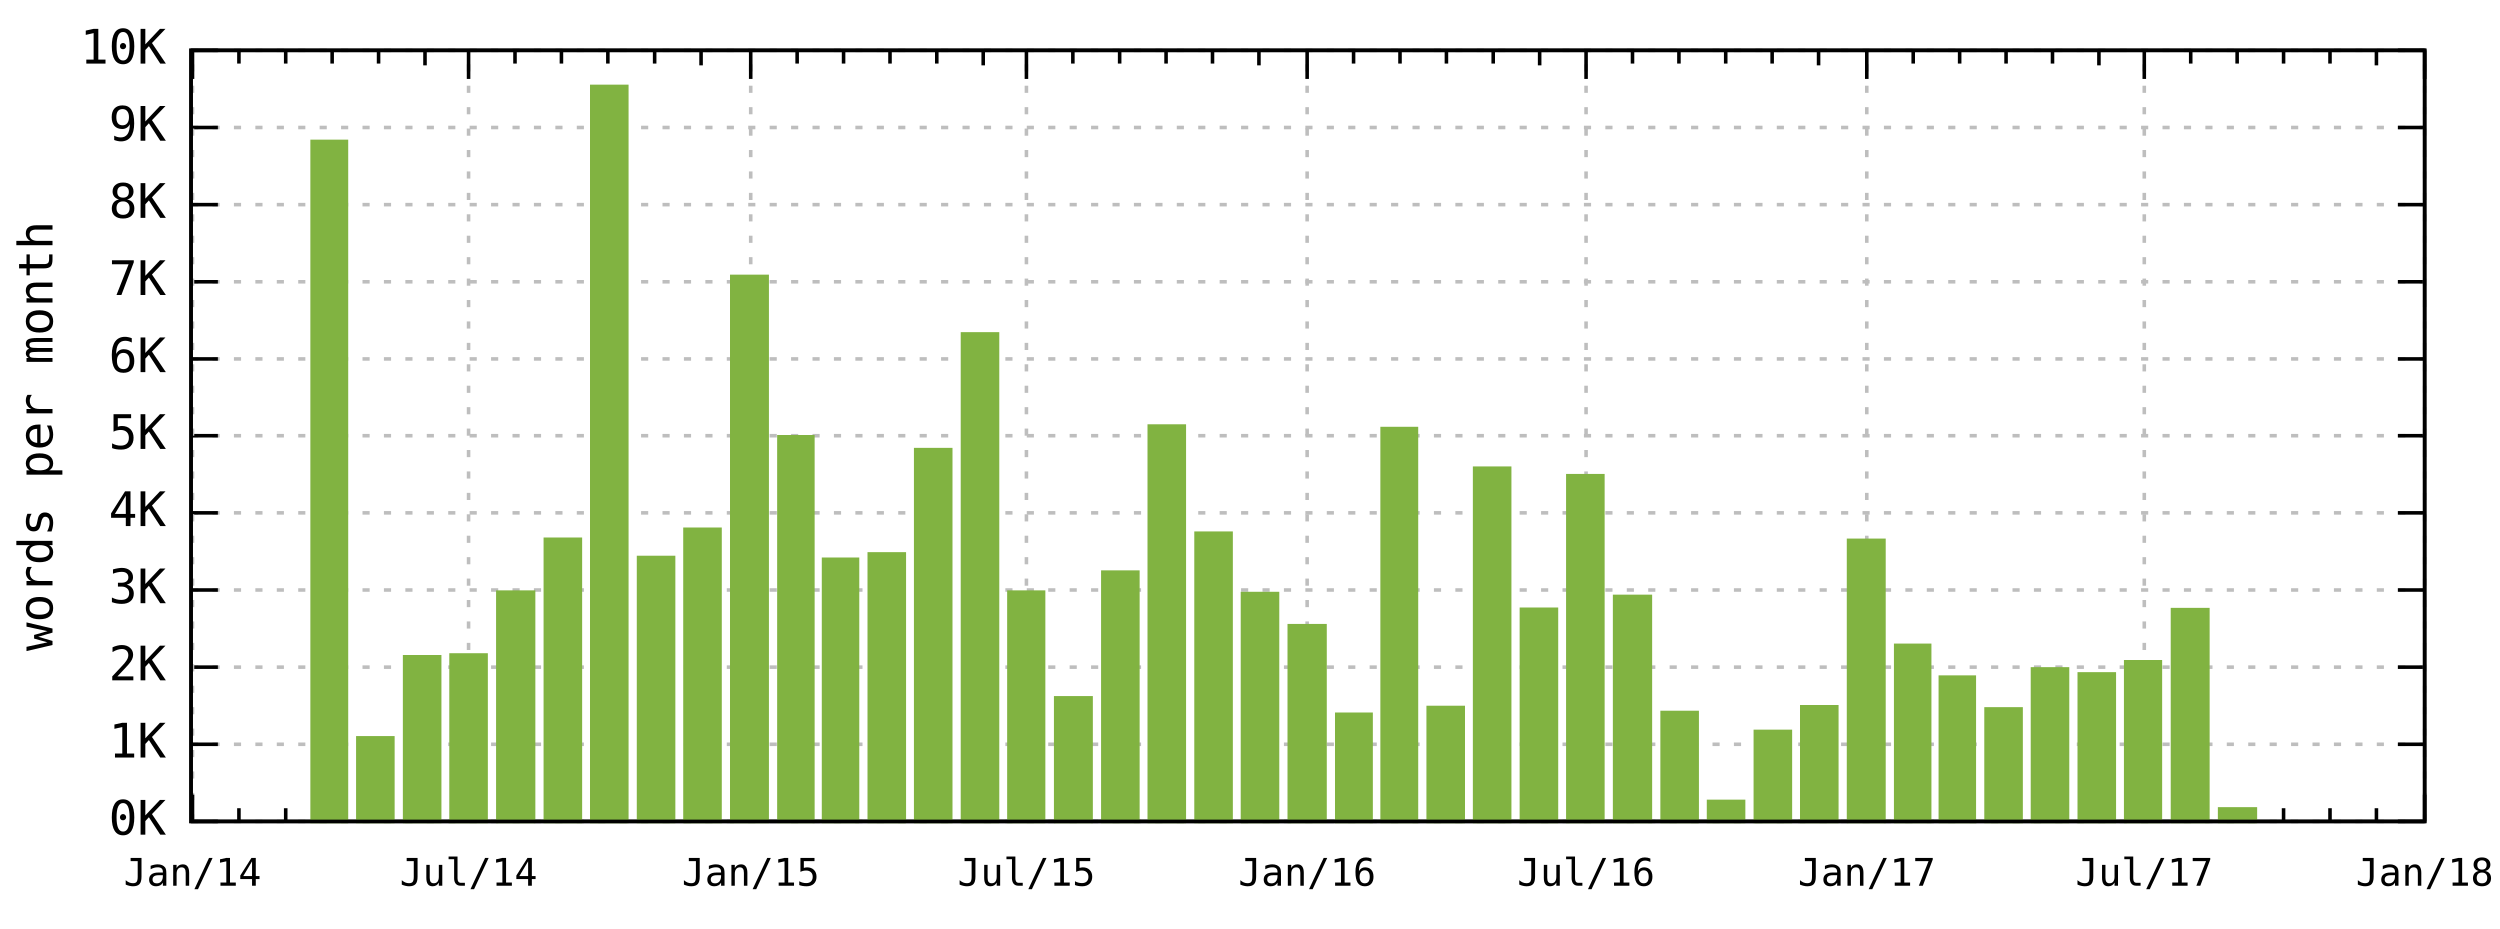
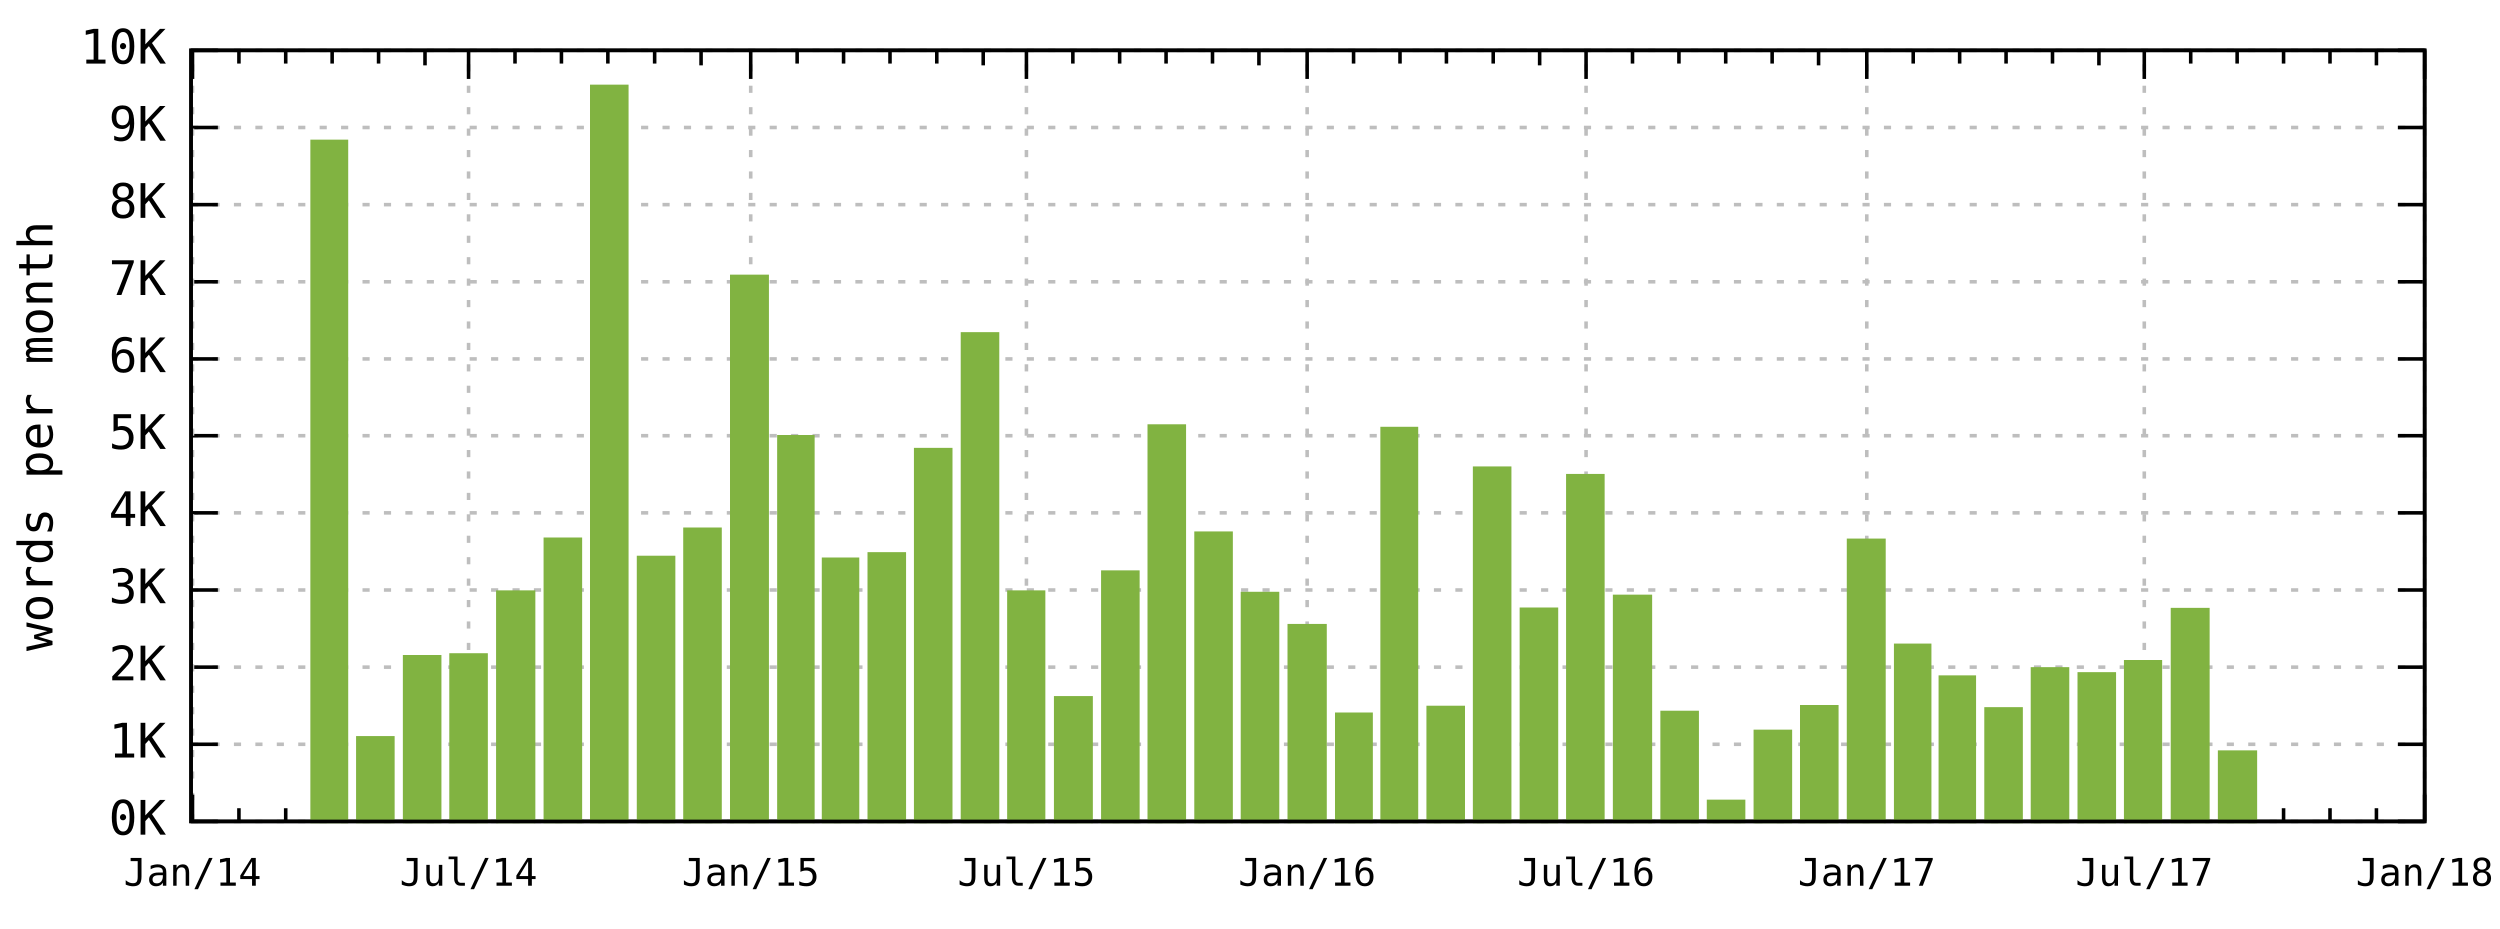
<svg xmlns="http://www.w3.org/2000/svg" xmlns:xlink="http://www.w3.org/1999/xlink" width="700" height="260" viewBox="0 0 700 260">
  <g id="gnuplot_canvas">
    <rect x="0" y="0" width="700" height="260" fill="none" />
    <defs>
      <circle id="gpDot" r="0.5" stroke-width="0.5" />
      <path id="gpPt0" stroke-width="0.267" stroke="currentColor" d="M-1,0 h2 M0,-1 v2" />
      <path id="gpPt1" stroke-width="0.267" stroke="currentColor" d="M-1,-1 L1,1 M1,-1 L-1,1" />
      <path id="gpPt2" stroke-width="0.267" stroke="currentColor" d="M-1,0 L1,0 M0,-1 L0,1 M-1,-1 L1,1 M-1,1 L1,-1" />
      <rect id="gpPt3" stroke-width="0.267" stroke="currentColor" x="-1" y="-1" width="2" height="2" />
      <rect id="gpPt4" stroke-width="0.267" stroke="currentColor" fill="currentColor" x="-1" y="-1" width="2" height="2" />
      <circle id="gpPt5" stroke-width="0.267" stroke="currentColor" cx="0" cy="0" r="1" />
      <use xlink:href="#gpPt5" id="gpPt6" fill="currentColor" stroke="none" />
      <path id="gpPt7" stroke-width="0.267" stroke="currentColor" d="M0,-1.33 L-1.33,0.67 L1.33,0.67 z" />
      <use xlink:href="#gpPt7" id="gpPt8" fill="currentColor" stroke="none" />
      <use xlink:href="#gpPt7" id="gpPt9" stroke="currentColor" transform="rotate(180)" />
      <use xlink:href="#gpPt9" id="gpPt10" fill="currentColor" stroke="none" />
      <use xlink:href="#gpPt3" id="gpPt11" stroke="currentColor" transform="rotate(45)" />
      <use xlink:href="#gpPt11" id="gpPt12" fill="currentColor" stroke="none" />
    </defs>
    <g style="fill:none; color:white; stroke:currentColor; stroke-width:1.00; stroke-linecap:butt; stroke-linejoin:miter">
</g>
    <g style="fill:none; color:black; stroke:currentColor; stroke-width:1.00; stroke-linecap:butt; stroke-linejoin:miter">
</g>
    <g style="fill:none; color:gray; stroke:currentColor; stroke-width:1.00; stroke-linecap:butt; stroke-linejoin:miter">
      <path stroke="rgb(190, 190, 190)" stroke-dasharray=" 2,4" class="gridline" d="M53.5,230.0 L678.9,230.0  h0.01" />
    </g>
    <g style="fill:none; color:black; stroke:currentColor; stroke-width:1.00; stroke-linecap:butt; stroke-linejoin:miter">
      <path stroke="black" d="M53.5,230.0 L61.0,230.0 M678.9,230.0 L671.4,230.0  h0.01" />
      <g transform="translate(46.5,233.7)" style="stroke:none; fill:rgb(0,0,0); font-family:monospace; font-size:10.00pt; text-anchor:end">
        <text>0K</text>
      </g>
    </g>
    <g style="fill:none; color:gray; stroke:currentColor; stroke-width:1.00; stroke-linecap:butt; stroke-linejoin:miter">
      <path stroke="rgb(190, 190, 190)" stroke-dasharray=" 2,4" class="gridline" d="M53.5,208.4 L678.9,208.4  h0.01" />
    </g>
    <g style="fill:none; color:black; stroke:currentColor; stroke-width:1.00; stroke-linecap:butt; stroke-linejoin:miter">
      <path stroke="black" d="M53.5,208.4 L61.0,208.4 M678.9,208.4 L671.4,208.4  h0.01" />
      <g transform="translate(46.5,212.1)" style="stroke:none; fill:rgb(0,0,0); font-family:monospace; font-size:10.00pt; text-anchor:end">
        <text>1K</text>
      </g>
    </g>
    <g style="fill:none; color:gray; stroke:currentColor; stroke-width:1.00; stroke-linecap:butt; stroke-linejoin:miter">
      <path stroke="rgb(190, 190, 190)" stroke-dasharray=" 2,4" class="gridline" d="M53.5,186.8 L678.9,186.8  h0.01" />
    </g>
    <g style="fill:none; color:black; stroke:currentColor; stroke-width:1.00; stroke-linecap:butt; stroke-linejoin:miter">
      <path stroke="black" d="M53.5,186.8 L61.0,186.8 M678.9,186.8 L671.4,186.8  h0.01" />
      <g transform="translate(46.5,190.5)" style="stroke:none; fill:rgb(0,0,0); font-family:monospace; font-size:10.00pt; text-anchor:end">
        <text>2K</text>
      </g>
    </g>
    <g style="fill:none; color:gray; stroke:currentColor; stroke-width:1.00; stroke-linecap:butt; stroke-linejoin:miter">
      <path stroke="rgb(190, 190, 190)" stroke-dasharray=" 2,4" class="gridline" d="M53.5,165.2 L678.9,165.2  h0.01" />
    </g>
    <g style="fill:none; color:black; stroke:currentColor; stroke-width:1.00; stroke-linecap:butt; stroke-linejoin:miter">
      <path stroke="black" d="M53.5,165.2 L61.0,165.2 M678.9,165.2 L671.4,165.2  h0.01" />
      <g transform="translate(46.5,168.9)" style="stroke:none; fill:rgb(0,0,0); font-family:monospace; font-size:10.00pt; text-anchor:end">
        <text>3K</text>
      </g>
    </g>
    <g style="fill:none; color:gray; stroke:currentColor; stroke-width:1.00; stroke-linecap:butt; stroke-linejoin:miter">
      <path stroke="rgb(190, 190, 190)" stroke-dasharray=" 2,4" class="gridline" d="M53.5,143.6 L678.9,143.6  h0.01" />
    </g>
    <g style="fill:none; color:black; stroke:currentColor; stroke-width:1.00; stroke-linecap:butt; stroke-linejoin:miter">
      <path stroke="black" d="M53.5,143.6 L61.0,143.6 M678.9,143.6 L671.4,143.6  h0.01" />
      <g transform="translate(46.5,147.3)" style="stroke:none; fill:rgb(0,0,0); font-family:monospace; font-size:10.00pt; text-anchor:end">
        <text>4K</text>
      </g>
    </g>
    <g style="fill:none; color:gray; stroke:currentColor; stroke-width:1.00; stroke-linecap:butt; stroke-linejoin:miter">
      <path stroke="rgb(190, 190, 190)" stroke-dasharray=" 2,4" class="gridline" d="M53.5,122.0 L678.9,122.0  h0.01" />
    </g>
    <g style="fill:none; color:black; stroke:currentColor; stroke-width:1.00; stroke-linecap:butt; stroke-linejoin:miter">
      <path stroke="black" d="M53.5,122.0 L61.0,122.0 M678.9,122.0 L671.4,122.0  h0.01" />
      <g transform="translate(46.5,125.7)" style="stroke:none; fill:rgb(0,0,0); font-family:monospace; font-size:10.00pt; text-anchor:end">
        <text>5K</text>
      </g>
    </g>
    <g style="fill:none; color:gray; stroke:currentColor; stroke-width:1.00; stroke-linecap:butt; stroke-linejoin:miter">
      <path stroke="rgb(190, 190, 190)" stroke-dasharray=" 2,4" class="gridline" d="M53.5,100.5 L678.9,100.5  h0.01" />
    </g>
    <g style="fill:none; color:black; stroke:currentColor; stroke-width:1.00; stroke-linecap:butt; stroke-linejoin:miter">
      <path stroke="black" d="M53.5,100.5 L61.0,100.5 M678.9,100.5 L671.4,100.5  h0.01" />
      <g transform="translate(46.5,104.2)" style="stroke:none; fill:rgb(0,0,0); font-family:monospace; font-size:10.00pt; text-anchor:end">
        <text>6K</text>
      </g>
    </g>
    <g style="fill:none; color:gray; stroke:currentColor; stroke-width:1.00; stroke-linecap:butt; stroke-linejoin:miter">
      <path stroke="rgb(190, 190, 190)" stroke-dasharray=" 2,4" class="gridline" d="M53.5,78.9 L678.9,78.9  h0.01" />
    </g>
    <g style="fill:none; color:black; stroke:currentColor; stroke-width:1.00; stroke-linecap:butt; stroke-linejoin:miter">
      <path stroke="black" d="M53.5,78.9 L61.0,78.9 M678.9,78.9 L671.4,78.9  h0.01" />
      <g transform="translate(46.5,82.6)" style="stroke:none; fill:rgb(0,0,0); font-family:monospace; font-size:10.00pt; text-anchor:end">
        <text>7K</text>
      </g>
    </g>
    <g style="fill:none; color:gray; stroke:currentColor; stroke-width:1.00; stroke-linecap:butt; stroke-linejoin:miter">
      <path stroke="rgb(190, 190, 190)" stroke-dasharray=" 2,4" class="gridline" d="M53.5,57.3 L678.9,57.3  h0.01" />
    </g>
    <g style="fill:none; color:black; stroke:currentColor; stroke-width:1.00; stroke-linecap:butt; stroke-linejoin:miter">
      <path stroke="black" d="M53.5,57.3 L61.0,57.3 M678.9,57.3 L671.4,57.3  h0.01" />
      <g transform="translate(46.5,61.0)" style="stroke:none; fill:rgb(0,0,0); font-family:monospace; font-size:10.00pt; text-anchor:end">
        <text>8K</text>
      </g>
    </g>
    <g style="fill:none; color:gray; stroke:currentColor; stroke-width:1.00; stroke-linecap:butt; stroke-linejoin:miter">
      <path stroke="rgb(190, 190, 190)" stroke-dasharray=" 2,4" class="gridline" d="M53.5,35.7 L678.9,35.7  h0.01" />
    </g>
    <g style="fill:none; color:black; stroke:currentColor; stroke-width:1.00; stroke-linecap:butt; stroke-linejoin:miter">
      <path stroke="black" d="M53.5,35.7 L61.0,35.7 M678.9,35.7 L671.4,35.7  h0.01" />
      <g transform="translate(46.5,39.4)" style="stroke:none; fill:rgb(0,0,0); font-family:monospace; font-size:10.00pt; text-anchor:end">
        <text>9K</text>
      </g>
    </g>
    <g style="fill:none; color:gray; stroke:currentColor; stroke-width:1.00; stroke-linecap:butt; stroke-linejoin:miter">
      <path stroke="rgb(190, 190, 190)" stroke-dasharray=" 2,4" class="gridline" d="M53.5,14.1 L678.9,14.1  h0.01" />
    </g>
    <g style="fill:none; color:black; stroke:currentColor; stroke-width:1.00; stroke-linecap:butt; stroke-linejoin:miter">
      <path stroke="black" d="M53.5,14.1 L61.0,14.1 M678.9,14.1 L671.4,14.1  h0.01" />
      <g transform="translate(46.5,17.8)" style="stroke:none; fill:rgb(0,0,0); font-family:monospace; font-size:10.00pt; text-anchor:end">
        <text>10K</text>
      </g>
    </g>
    <g style="fill:none; color:gray; stroke:currentColor; stroke-width:1.00; stroke-linecap:butt; stroke-linejoin:miter">
      <path stroke="rgb(190, 190, 190)" stroke-dasharray=" 2,4" class="gridline" d="M53.9,230.0 L53.9,14.1  h0.01" />
    </g>
    <g style="fill:none; color:black; stroke:currentColor; stroke-width:1.00; stroke-linecap:butt; stroke-linejoin:miter">
      <path stroke="black" d="M53.9,230.0 L53.9,222.5 M53.9,14.1 L53.9,21.6  h0.01" />
      <g transform="translate(53.9,248.0)" style="stroke:none; fill:rgb(0,0,0); font-family:monospace; font-size:8.00pt; text-anchor:middle">
        <text>Jan/14</text>
      </g>
      <path stroke="black" d="M66.9,230.0 L66.9,226.3 M66.9,14.1 L66.9,17.8 M80.0,230.0 L80.0,226.3 M80.0,14.1 L80.0,17.8    M93.0,230.0 L93.0,226.3 M93.0,14.1 L93.0,17.8 M106.0,230.0 L106.0,226.3 M106.0,14.1 L106.0,17.8    M119.0,230.0 L119.0,226.3 M119.0,14.1 L119.0,17.8  h0.01" />
    </g>
    <g style="fill:none; color:gray; stroke:currentColor; stroke-width:1.00; stroke-linecap:butt; stroke-linejoin:miter">
      <path stroke="rgb(190, 190, 190)" stroke-dasharray=" 2,4" class="gridline" d="M131.2,230.0 L131.2,14.1  h0.01" />
    </g>
    <g style="fill:none; color:black; stroke:currentColor; stroke-width:1.00; stroke-linecap:butt; stroke-linejoin:miter">
      <path stroke="black" d="M131.2,230.0 L131.2,222.5 M131.2,14.1 L131.2,21.6  h0.01" />
      <g transform="translate(131.2,248.0)" style="stroke:none; fill:rgb(0,0,0); font-family:monospace; font-size:8.00pt; text-anchor:middle">
        <text>Jul/14</text>
      </g>
      <path stroke="black" d="M144.2,230.0 L144.2,226.3 M144.2,14.1 L144.2,17.8 M157.2,230.0 L157.2,226.3 M157.2,14.1 L157.2,17.8    M170.2,230.0 L170.2,226.3 M170.2,14.1 L170.2,17.8 M183.3,230.0 L183.3,226.3 M183.3,14.1 L183.3,17.8    M196.3,230.0 L196.3,226.3 M196.3,14.1 L196.3,17.8  h0.01" />
    </g>
    <g style="fill:none; color:gray; stroke:currentColor; stroke-width:1.00; stroke-linecap:butt; stroke-linejoin:miter">
      <path stroke="rgb(190, 190, 190)" stroke-dasharray=" 2,4" class="gridline" d="M210.2,230.0 L210.2,14.1  h0.01" />
    </g>
    <g style="fill:none; color:black; stroke:currentColor; stroke-width:1.00; stroke-linecap:butt; stroke-linejoin:miter">
      <path stroke="black" d="M210.2,230.0 L210.2,222.5 M210.2,14.1 L210.2,21.6  h0.01" />
      <g transform="translate(210.2,248.0)" style="stroke:none; fill:rgb(0,0,0); font-family:monospace; font-size:8.00pt; text-anchor:middle">
        <text>Jan/15</text>
      </g>
      <path stroke="black" d="M223.2,230.0 L223.2,226.3 M223.2,14.1 L223.2,17.8 M236.2,230.0 L236.2,226.3 M236.2,14.1 L236.2,17.8    M249.2,230.0 L249.2,226.3 M249.2,14.1 L249.2,17.8 M262.3,230.0 L262.3,226.3 M262.3,14.1 L262.3,17.8    M275.3,230.0 L275.3,226.3 M275.3,14.1 L275.3,17.8  h0.01" />
    </g>
    <g style="fill:none; color:gray; stroke:currentColor; stroke-width:1.00; stroke-linecap:butt; stroke-linejoin:miter">
      <path stroke="rgb(190, 190, 190)" stroke-dasharray=" 2,4" class="gridline" d="M287.4,230.0 L287.4,14.1  h0.01" />
    </g>
    <g style="fill:none; color:black; stroke:currentColor; stroke-width:1.00; stroke-linecap:butt; stroke-linejoin:miter">
      <path stroke="black" d="M287.4,230.0 L287.4,222.5 M287.4,14.1 L287.4,21.6  h0.01" />
      <g transform="translate(287.4,248.0)" style="stroke:none; fill:rgb(0,0,0); font-family:monospace; font-size:8.00pt; text-anchor:middle">
        <text>Jul/15</text>
      </g>
      <path stroke="black" d="M300.4,230.0 L300.4,226.3 M300.4,14.1 L300.4,17.8 M313.5,230.0 L313.5,226.3 M313.5,14.1 L313.5,17.8    M326.5,230.0 L326.5,226.3 M326.5,14.1 L326.5,17.8 M339.5,230.0 L339.5,226.3 M339.5,14.1 L339.5,17.8    M352.5,230.0 L352.5,226.3 M352.5,14.1 L352.5,17.8  h0.01" />
    </g>
    <g style="fill:none; color:gray; stroke:currentColor; stroke-width:1.00; stroke-linecap:butt; stroke-linejoin:miter">
      <path stroke="rgb(190, 190, 190)" stroke-dasharray=" 2,4" class="gridline" d="M366.0,230.0 L366.0,14.1  h0.01" />
    </g>
    <g style="fill:none; color:black; stroke:currentColor; stroke-width:1.00; stroke-linecap:butt; stroke-linejoin:miter">
      <path stroke="black" d="M366.0,230.0 L366.0,222.5 M366.0,14.1 L366.0,21.6  h0.01" />
      <g transform="translate(366.0,248.0)" style="stroke:none; fill:rgb(0,0,0); font-family:monospace; font-size:8.00pt; text-anchor:middle">
        <text>Jan/16</text>
      </g>
      <path stroke="black" d="M379.0,230.0 L379.0,226.3 M379.0,14.1 L379.0,17.8 M392.0,230.0 L392.0,226.3 M392.0,14.1 L392.0,17.8    M405.0,230.0 L405.0,226.3 M405.0,14.1 L405.0,17.8 M418.1,230.0 L418.1,226.3 M418.1,14.1 L418.1,17.8    M431.1,230.0 L431.1,226.3 M431.1,14.1 L431.1,17.8  h0.01" />
    </g>
    <g style="fill:none; color:gray; stroke:currentColor; stroke-width:1.00; stroke-linecap:butt; stroke-linejoin:miter">
      <path stroke="rgb(190, 190, 190)" stroke-dasharray=" 2,4" class="gridline" d="M444.1,230.0 L444.1,14.1  h0.01" />
    </g>
    <g style="fill:none; color:black; stroke:currentColor; stroke-width:1.00; stroke-linecap:butt; stroke-linejoin:miter">
      <path stroke="black" d="M444.1,230.0 L444.1,222.5 M444.1,14.1 L444.1,21.6  h0.01" />
      <g transform="translate(444.1,248.0)" style="stroke:none; fill:rgb(0,0,0); font-family:monospace; font-size:8.00pt; text-anchor:middle">
        <text>Jul/16</text>
      </g>
      <path stroke="black" d="M457.1,230.0 L457.1,226.3 M457.1,14.1 L457.1,17.8 M470.1,230.0 L470.1,226.3 M470.1,14.1 L470.1,17.8    M483.2,230.0 L483.2,226.3 M483.2,14.1 L483.2,17.8 M496.2,230.0 L496.2,226.3 M496.2,14.1 L496.2,17.8    M509.2,230.0 L509.2,226.3 M509.2,14.1 L509.2,17.8  h0.01" />
    </g>
    <g style="fill:none; color:gray; stroke:currentColor; stroke-width:1.00; stroke-linecap:butt; stroke-linejoin:miter">
      <path stroke="rgb(190, 190, 190)" stroke-dasharray=" 2,4" class="gridline" d="M522.7,230.0 L522.7,14.1  h0.01" />
    </g>
    <g style="fill:none; color:black; stroke:currentColor; stroke-width:1.00; stroke-linecap:butt; stroke-linejoin:miter">
      <path stroke="black" d="M522.7,230.0 L522.7,222.5 M522.7,14.1 L522.7,21.6  h0.01" />
      <g transform="translate(522.7,248.0)" style="stroke:none; fill:rgb(0,0,0); font-family:monospace; font-size:8.00pt; text-anchor:middle">
        <text>Jan/17</text>
      </g>
      <path stroke="black" d="M535.7,230.0 L535.7,226.3 M535.7,14.1 L535.7,17.8 M548.7,230.0 L548.7,226.3 M548.7,14.1 L548.7,17.8    M561.7,230.0 L561.7,226.3 M561.7,14.1 L561.7,17.8 M574.7,230.0 L574.7,226.3 M574.7,14.1 L574.7,17.8    M587.7,230.0 L587.7,226.3 M587.7,14.1 L587.7,17.8  h0.01" />
    </g>
    <g style="fill:none; color:gray; stroke:currentColor; stroke-width:1.00; stroke-linecap:butt; stroke-linejoin:miter">
      <path stroke="rgb(190, 190, 190)" stroke-dasharray=" 2,4" class="gridline" d="M600.4,230.0 L600.4,14.1  h0.01" />
    </g>
    <g style="fill:none; color:black; stroke:currentColor; stroke-width:1.00; stroke-linecap:butt; stroke-linejoin:miter">
      <path stroke="black" d="M600.4,230.0 L600.4,222.5 M600.4,14.1 L600.4,21.6  h0.01" />
      <g transform="translate(600.4,248.0)" style="stroke:none; fill:rgb(0,0,0); font-family:monospace; font-size:8.00pt; text-anchor:middle">
        <text>Jul/17</text>
      </g>
      <path stroke="black" d="M613.4,230.0 L613.4,226.3 M613.4,14.1 L613.4,17.8 M626.4,230.0 L626.4,226.3 M626.4,14.1 L626.4,17.8    M639.4,230.0 L639.4,226.3 M639.4,14.1 L639.4,17.8 M652.4,230.0 L652.4,226.3 M652.4,14.1 L652.4,17.8    M665.4,230.0 L665.4,226.3 M665.4,14.1 L665.4,17.8  h0.01" />
    </g>
    <g style="fill:none; color:gray; stroke:currentColor; stroke-width:1.00; stroke-linecap:butt; stroke-linejoin:miter">
      <path stroke="rgb(190, 190, 190)" stroke-dasharray=" 2,4" class="gridline" d="M678.9,230.0 L678.9,14.1  h0.01" />
    </g>
    <g style="fill:none; color:black; stroke:currentColor; stroke-width:1.00; stroke-linecap:butt; stroke-linejoin:miter">
      <path stroke="black" d="M678.9,230.0 L678.9,222.5 M678.9,14.1 L678.9,21.6  h0.01" />
      <g transform="translate(678.9,248.0)" style="stroke:none; fill:rgb(0,0,0); font-family:monospace; font-size:8.00pt; text-anchor:middle">
        <text>Jan/18</text>
      </g>
      <path stroke="black" d="M53.5,14.1 L53.5,230.0 L678.9,230.0 L678.9,14.1 L53.5,14.1 Z  h0.01" />
      <g transform="translate(14.7,122.1) rotate(270)" style="stroke:none; fill:rgb(0,0,0); font-family:monospace; font-size:10.00pt; text-anchor:middle">
        <text>words per month</text>
      </g>
    </g>
    <g id="gnuplot_plot_1">
      <g style="fill:none; color:red; stroke:currentColor; stroke-width:1.00; stroke-linecap:butt; stroke-linejoin:miter">
        <g style="stroke:none; shape-rendering:crispEdges">
          <polygon fill="rgb(129, 179,  65)" points="87.4,230.0 97.1,230.0 97.1,39.5 87.4,39.5 " />
        </g>
        <path stroke="rgb(129, 179,  65)" d="M87.4,230.0 L87.4,39.6 L97.0,39.6 L97.0,230.0 L87.4,230.0 Z  h0.01" />
        <g style="stroke:none; shape-rendering:crispEdges">
          <polygon fill="rgb(129, 179,  65)" points="100.2,230.0 110.1,230.0 110.1,206.5 100.2,206.5 " />
        </g>
        <path stroke="rgb(129, 179,  65)" d="M100.2,230.0 L100.2,206.6 L110.0,206.6 L110.0,230.0 L100.2,230.0 Z  h0.01" />
        <g style="stroke:none; shape-rendering:crispEdges">
          <polygon fill="rgb(129, 179,  65)" points="113.3,230.0 123.2,230.0 123.2,183.8 113.3,183.8 " />
        </g>
        <path stroke="rgb(129, 179,  65)" d="M113.3,230.0 L113.3,183.9 L123.1,183.9 L123.1,230.0 L113.3,230.0 Z  h0.01" />
        <g style="stroke:none; shape-rendering:crispEdges">
          <polygon fill="rgb(129, 179,  65)" points="126.3,230.0 136.2,230.0 136.2,183.3 126.3,183.3 " />
        </g>
        <path stroke="rgb(129, 179,  65)" d="M126.3,230.0 L126.3,183.4 L136.1,183.4 L136.1,230.0 L126.3,230.0 Z  h0.01" />
        <g style="stroke:none; shape-rendering:crispEdges">
          <polygon fill="rgb(129, 179,  65)" points="139.4,230.0 149.5,230.0 149.5,165.7 139.4,165.7 " />
        </g>
        <path stroke="rgb(129, 179,  65)" d="M139.4,230.0 L139.4,165.8 L149.4,165.8 L149.4,230.0 L139.4,230.0 Z  h0.01" />
        <g style="stroke:none; shape-rendering:crispEdges">
          <polygon fill="rgb(129, 179,  65)" points="152.7,230.0 162.6,230.0 162.6,150.9 152.7,150.9 " />
        </g>
        <path stroke="rgb(129, 179,  65)" d="M152.7,230.0 L152.7,151.0 L162.5,151.0 L162.5,230.0 L152.7,230.0 Z  h0.01" />
        <g style="stroke:none; shape-rendering:crispEdges">
          <polygon fill="rgb(129, 179,  65)" points="165.7,230.0 175.6,230.0 175.6,24.1 165.7,24.1 " />
        </g>
        <path stroke="rgb(129, 179,  65)" d="M165.7,230.0 L165.7,24.2 L175.5,24.2 L175.5,230.0 L165.7,230.0 Z  h0.01" />
        <g style="stroke:none; shape-rendering:crispEdges">
          <polygon fill="rgb(129, 179,  65)" points="178.8,230.0 188.7,230.0 188.7,156.0 178.8,156.0 " />
        </g>
        <path stroke="rgb(129, 179,  65)" d="M178.8,230.0 L178.8,156.1 L188.6,156.1 L188.6,230.0 L178.8,230.0 Z  h0.01" />
        <g style="stroke:none; shape-rendering:crispEdges">
          <polygon fill="rgb(129, 179,  65)" points="191.8,230.0 201.7,230.0 201.7,148.1 191.8,148.1 " />
        </g>
        <path stroke="rgb(129, 179,  65)" d="M191.8,230.0 L191.8,148.2 L201.6,148.2 L201.6,230.0 L191.8,230.0 Z  h0.01" />
        <g style="stroke:none; shape-rendering:crispEdges">
          <polygon fill="rgb(129, 179,  65)" points="204.9,230.0 214.9,230.0 214.9,77.3 204.9,77.3 " />
        </g>
        <path stroke="rgb(129, 179,  65)" d="M204.9,230.0 L204.9,77.4 L214.8,77.4 L214.8,230.0 L204.9,230.0 Z  h0.01" />
        <g style="stroke:none; shape-rendering:crispEdges">
          <polygon fill="rgb(129, 179,  65)" points="218.1,230.0 227.7,230.0 227.7,122.2 218.1,122.2 " />
        </g>
        <path stroke="rgb(129, 179,  65)" d="M218.1,230.0 L218.1,122.3 L227.6,122.3 L227.6,230.0 L218.1,230.0 Z  h0.01" />
        <g style="stroke:none; shape-rendering:crispEdges">
          <polygon fill="rgb(129, 179,  65)" points="230.6,230.0 240.2,230.0 240.2,156.5 230.6,156.5 " />
        </g>
        <path stroke="rgb(129, 179,  65)" d="M230.6,230.0 L230.6,156.6 L240.1,156.6 L240.1,230.0 L230.6,230.0 Z  h0.01" />
        <g style="stroke:none; shape-rendering:crispEdges">
          <polygon fill="rgb(129, 179,  65)" points="243.4,230.0 253.3,230.0 253.3,155.0 243.4,155.0 " />
        </g>
        <path stroke="rgb(129, 179,  65)" d="M243.4,230.0 L243.4,155.1 L253.2,155.1 L253.2,230.0 L243.4,230.0 Z  h0.01" />
        <g style="stroke:none; shape-rendering:crispEdges">
          <polygon fill="rgb(129, 179,  65)" points="256.4,230.0 266.3,230.0 266.3,125.8 256.4,125.8 " />
        </g>
        <path stroke="rgb(129, 179,  65)" d="M256.4,230.0 L256.4,125.9 L266.2,125.9 L266.2,230.0 L256.4,230.0 Z  h0.01" />
        <g style="stroke:none; shape-rendering:crispEdges">
          <polygon fill="rgb(129, 179,  65)" points="269.5,230.0 279.4,230.0 279.4,93.4 269.5,93.4 " />
        </g>
        <path stroke="rgb(129, 179,  65)" d="M269.5,230.0 L269.5,93.5 L279.3,93.5 L279.3,230.0 L269.5,230.0 Z  h0.01" />
        <g style="stroke:none; shape-rendering:crispEdges">
          <polygon fill="rgb(129, 179,  65)" points="282.5,230.0 292.3,230.0 292.3,165.7 282.5,165.7 " />
        </g>
        <path stroke="rgb(129, 179,  65)" d="M282.5,230.0 L282.5,165.8 L292.2,165.8 L292.2,230.0 L282.5,230.0 Z  h0.01" />
        <g style="stroke:none; shape-rendering:crispEdges">
          <polygon fill="rgb(129, 179,  65)" points="295.6,230.0 305.6,230.0 305.6,195.3 295.6,195.3 " />
        </g>
        <path stroke="rgb(129, 179,  65)" d="M295.6,230.0 L295.6,195.4 L305.5,195.4 L305.5,230.0 L295.6,230.0 Z  h0.01" />
        <g style="stroke:none; shape-rendering:crispEdges">
          <polygon fill="rgb(129, 179,  65)" points="308.8,230.0 318.7,230.0 318.7,160.1 308.8,160.1 " />
        </g>
        <path stroke="rgb(129, 179,  65)" d="M308.8,230.0 L308.8,160.2 L318.6,160.2 L318.6,230.0 L308.8,230.0 Z  h0.01" />
        <g style="stroke:none; shape-rendering:crispEdges">
          <polygon fill="rgb(129, 179,  65)" points="321.8,230.0 331.7,230.0 331.7,119.2 321.8,119.2 " />
        </g>
        <path stroke="rgb(129, 179,  65)" d="M321.8,230.0 L321.8,119.3 L331.6,119.3 L331.6,230.0 L321.8,230.0 Z  h0.01" />
        <g style="stroke:none; shape-rendering:crispEdges">
          <polygon fill="rgb(129, 179,  65)" points="334.9,230.0 344.8,230.0 344.8,149.2 334.9,149.2 " />
        </g>
        <path stroke="rgb(129, 179,  65)" d="M334.9,230.0 L334.9,149.3 L344.7,149.3 L344.7,230.0 L334.9,230.0 Z  h0.01" />
        <g style="stroke:none; shape-rendering:crispEdges">
          <polygon fill="rgb(129, 179,  65)" points="347.9,230.0 357.8,230.0 357.8,166.1 347.9,166.1 " />
        </g>
        <path stroke="rgb(129, 179,  65)" d="M347.9,230.0 L347.9,166.2 L357.7,166.2 L357.7,230.0 L347.9,230.0 Z  h0.01" />
        <g style="stroke:none; shape-rendering:crispEdges">
          <polygon fill="rgb(129, 179,  65)" points="361.0,230.0 371.1,230.0 371.1,175.1 361.0,175.1 " />
        </g>
        <path stroke="rgb(129, 179,  65)" d="M361.0,230.0 L361.0,175.2 L371.0,175.2 L371.0,230.0 L361.0,230.0 Z  h0.01" />
        <g style="stroke:none; shape-rendering:crispEdges">
          <polygon fill="rgb(129, 179,  65)" points="374.3,230.0 384.0,230.0 384.0,199.9 374.3,199.9 " />
        </g>
        <path stroke="rgb(129, 179,  65)" d="M374.3,230.0 L374.3,200.0 L383.9,200.0 L383.9,230.0 L374.3,230.0 Z  h0.01" />
        <g style="stroke:none; shape-rendering:crispEdges">
          <polygon fill="rgb(129, 179,  65)" points="387.0,230.0 396.7,230.0 396.7,119.9 387.0,119.9 " />
        </g>
        <path stroke="rgb(129, 179,  65)" d="M387.0,230.0 L387.0,120.0 L396.6,120.0 L396.6,230.0 L387.0,230.0 Z  h0.01" />
        <g style="stroke:none; shape-rendering:crispEdges">
          <polygon fill="rgb(129, 179,  65)" points="399.9,230.0 409.8,230.0 409.8,198.0 399.9,198.0 " />
        </g>
        <path stroke="rgb(129, 179,  65)" d="M399.9,230.0 L399.9,198.1 L409.7,198.1 L409.7,230.0 L399.9,230.0 Z  h0.01" />
        <g style="stroke:none; shape-rendering:crispEdges">
          <polygon fill="rgb(129, 179,  65)" points="412.9,230.0 422.8,230.0 422.8,131.0 412.9,131.0 " />
        </g>
        <path stroke="rgb(129, 179,  65)" d="M412.9,230.0 L412.9,131.1 L422.7,131.1 L422.7,230.0 L412.9,230.0 Z  h0.01" />
        <g style="stroke:none; shape-rendering:crispEdges">
          <polygon fill="rgb(129, 179,  65)" points="426.0,230.0 435.9,230.0 435.9,170.5 426.0,170.5 " />
        </g>
        <path stroke="rgb(129, 179,  65)" d="M426.0,230.0 L426.0,170.6 L435.8,170.6 L435.8,230.0 L426.0,230.0 Z  h0.01" />
        <g style="stroke:none; shape-rendering:crispEdges">
          <polygon fill="rgb(129, 179,  65)" points="439.0,230.0 448.9,230.0 448.9,133.1 439.0,133.1 " />
        </g>
        <path stroke="rgb(129, 179,  65)" d="M439.0,230.0 L439.0,133.2 L448.8,133.2 L448.8,230.0 L439.0,230.0 Z  h0.01" />
        <g style="stroke:none; shape-rendering:crispEdges">
          <polygon fill="rgb(129, 179,  65)" points="452.1,230.0 462.2,230.0 462.2,166.9 452.1,166.9 " />
        </g>
        <path stroke="rgb(129, 179,  65)" d="M452.1,230.0 L452.1,167.0 L462.1,167.0 L462.1,230.0 L452.1,230.0 Z  h0.01" />
        <g style="stroke:none; shape-rendering:crispEdges">
          <polygon fill="rgb(129, 179,  65)" points="465.4,230.0 475.3,230.0 475.3,199.4 465.4,199.4 " />
        </g>
        <path stroke="rgb(129, 179,  65)" d="M465.4,230.0 L465.4,199.5 L475.2,199.5 L475.2,230.0 L465.4,230.0 Z  h0.01" />
        <g style="stroke:none; shape-rendering:crispEdges">
          <polygon fill="rgb(129, 179,  65)" points="478.4,230.0 488.3,230.0 488.3,224.3 478.4,224.3 " />
        </g>
        <path stroke="rgb(129, 179,  65)" d="M478.4,230.0 L478.4,224.4 L488.2,224.4 L488.2,230.0 L478.4,230.0 Z  h0.01" />
        <g style="stroke:none; shape-rendering:crispEdges">
          <polygon fill="rgb(129, 179,  65)" points="491.5,230.0 501.4,230.0 501.4,204.7 491.5,204.7 " />
        </g>
        <path stroke="rgb(129, 179,  65)" d="M491.5,230.0 L491.5,204.8 L501.3,204.8 L501.3,230.0 L491.5,230.0 Z  h0.01" />
        <g style="stroke:none; shape-rendering:crispEdges">
          <polygon fill="rgb(129, 179,  65)" points="504.5,230.0 514.4,230.0 514.4,197.8 504.5,197.8 " />
        </g>
        <path stroke="rgb(129, 179,  65)" d="M504.5,230.0 L504.5,197.9 L514.3,197.9 L514.3,230.0 L504.5,230.0 Z  h0.01" />
        <g style="stroke:none; shape-rendering:crispEdges">
          <polygon fill="rgb(129, 179,  65)" points="517.6,230.0 527.6,230.0 527.6,151.2 517.6,151.2 " />
        </g>
        <path stroke="rgb(129, 179,  65)" d="M517.6,230.0 L517.6,151.3 L527.5,151.3 L527.5,230.0 L517.6,230.0 Z  h0.01" />
        <g style="stroke:none; shape-rendering:crispEdges">
          <polygon fill="rgb(129, 179,  65)" points="530.8,230.0 540.4,230.0 540.4,180.6 530.8,180.6 " />
        </g>
        <path stroke="rgb(129, 179,  65)" d="M530.8,230.0 L530.8,180.7 L540.3,180.7 L540.3,230.0 L530.8,230.0 Z  h0.01" />
        <g style="stroke:none; shape-rendering:crispEdges">
          <polygon fill="rgb(129, 179,  65)" points="543.3,230.0 552.9,230.0 552.9,189.5 543.3,189.5 " />
        </g>
        <path stroke="rgb(129, 179,  65)" d="M543.3,230.0 L543.3,189.6 L552.8,189.6 L552.8,230.0 L543.3,230.0 Z  h0.01" />
        <g style="stroke:none; shape-rendering:crispEdges">
          <polygon fill="rgb(129, 179,  65)" points="556.1,230.0 566.0,230.0 566.0,198.4 556.1,198.4 " />
        </g>
        <path stroke="rgb(129, 179,  65)" d="M556.1,230.0 L556.1,198.5 L565.9,198.5 L565.9,230.0 L556.1,230.0 Z  h0.01" />
        <g style="stroke:none; shape-rendering:crispEdges">
          <polygon fill="rgb(129, 179,  65)" points="569.1,230.0 579.0,230.0 579.0,187.2 569.1,187.2 " />
        </g>
        <path stroke="rgb(129, 179,  65)" d="M569.1,230.0 L569.1,187.3 L578.9,187.3 L578.9,230.0 L569.1,230.0 Z  h0.01" />
        <g style="stroke:none; shape-rendering:crispEdges">
          <polygon fill="rgb(129, 179,  65)" points="582.2,230.0 592.1,230.0 592.1,188.6 582.2,188.6 " />
        </g>
        <path stroke="rgb(129, 179,  65)" d="M582.2,230.0 L582.2,188.7 L592.0,188.7 L592.0,230.0 L582.2,230.0 Z  h0.01" />
        <g style="stroke:none; shape-rendering:crispEdges">
          <polygon fill="rgb(129, 179,  65)" points="595.2,230.0 605.0,230.0 605.0,185.2 595.2,185.2 " />
        </g>
        <path stroke="rgb(129, 179,  65)" d="M595.2,230.0 L595.2,185.3 L604.9,185.3 L604.9,230.0 L595.2,230.0 Z  h0.01" />
        <g style="stroke:none; shape-rendering:crispEdges">
          <polygon fill="rgb(129, 179,  65)" points="608.3,230.0 618.3,230.0 618.3,170.6 608.3,170.6 " />
        </g>
        <path stroke="rgb(129, 179,  65)" d="M608.3,230.0 L608.3,170.7 L618.2,170.7 L618.2,230.0 L608.3,230.0 Z  h0.01" />
        <g style="stroke:none; shape-rendering:crispEdges">
-           <polygon fill="rgb(129, 179,  65)" points="621.5,230.0 631.6,230.0 631.6,226.4 621.5,226.4 " />
-         </g>
-         <path stroke="rgb(129, 179,  65)" d="M621.5,230.0 L621.5,226.5 L631.5,226.5 L631.5,230.0 L621.5,230.0 Z  h0.01" />
+           <polygon fill="rgb(129, 179,  65)" points="621.5,230.0 631.6,230.0 631.6,210.5 621.5,210.5 " />
+         </g>
+         <path stroke="rgb(129, 179,  65)" d="M621.5,230.0 L621.5,210.6 L631.5,210.6 L631.5,230.0 L621.5,230.0 Z  h0.01" />
      </g>
    </g>
    <g style="fill:none; color:black; stroke:currentColor; stroke-width:1.00; stroke-linecap:butt; stroke-linejoin:miter">
      <path stroke="black" d="M53.5,14.1 L53.5,230.0 L678.9,230.0 L678.9,14.1 L53.5,14.1 Z  h0.01" />
    </g>
  </g>
</svg>
